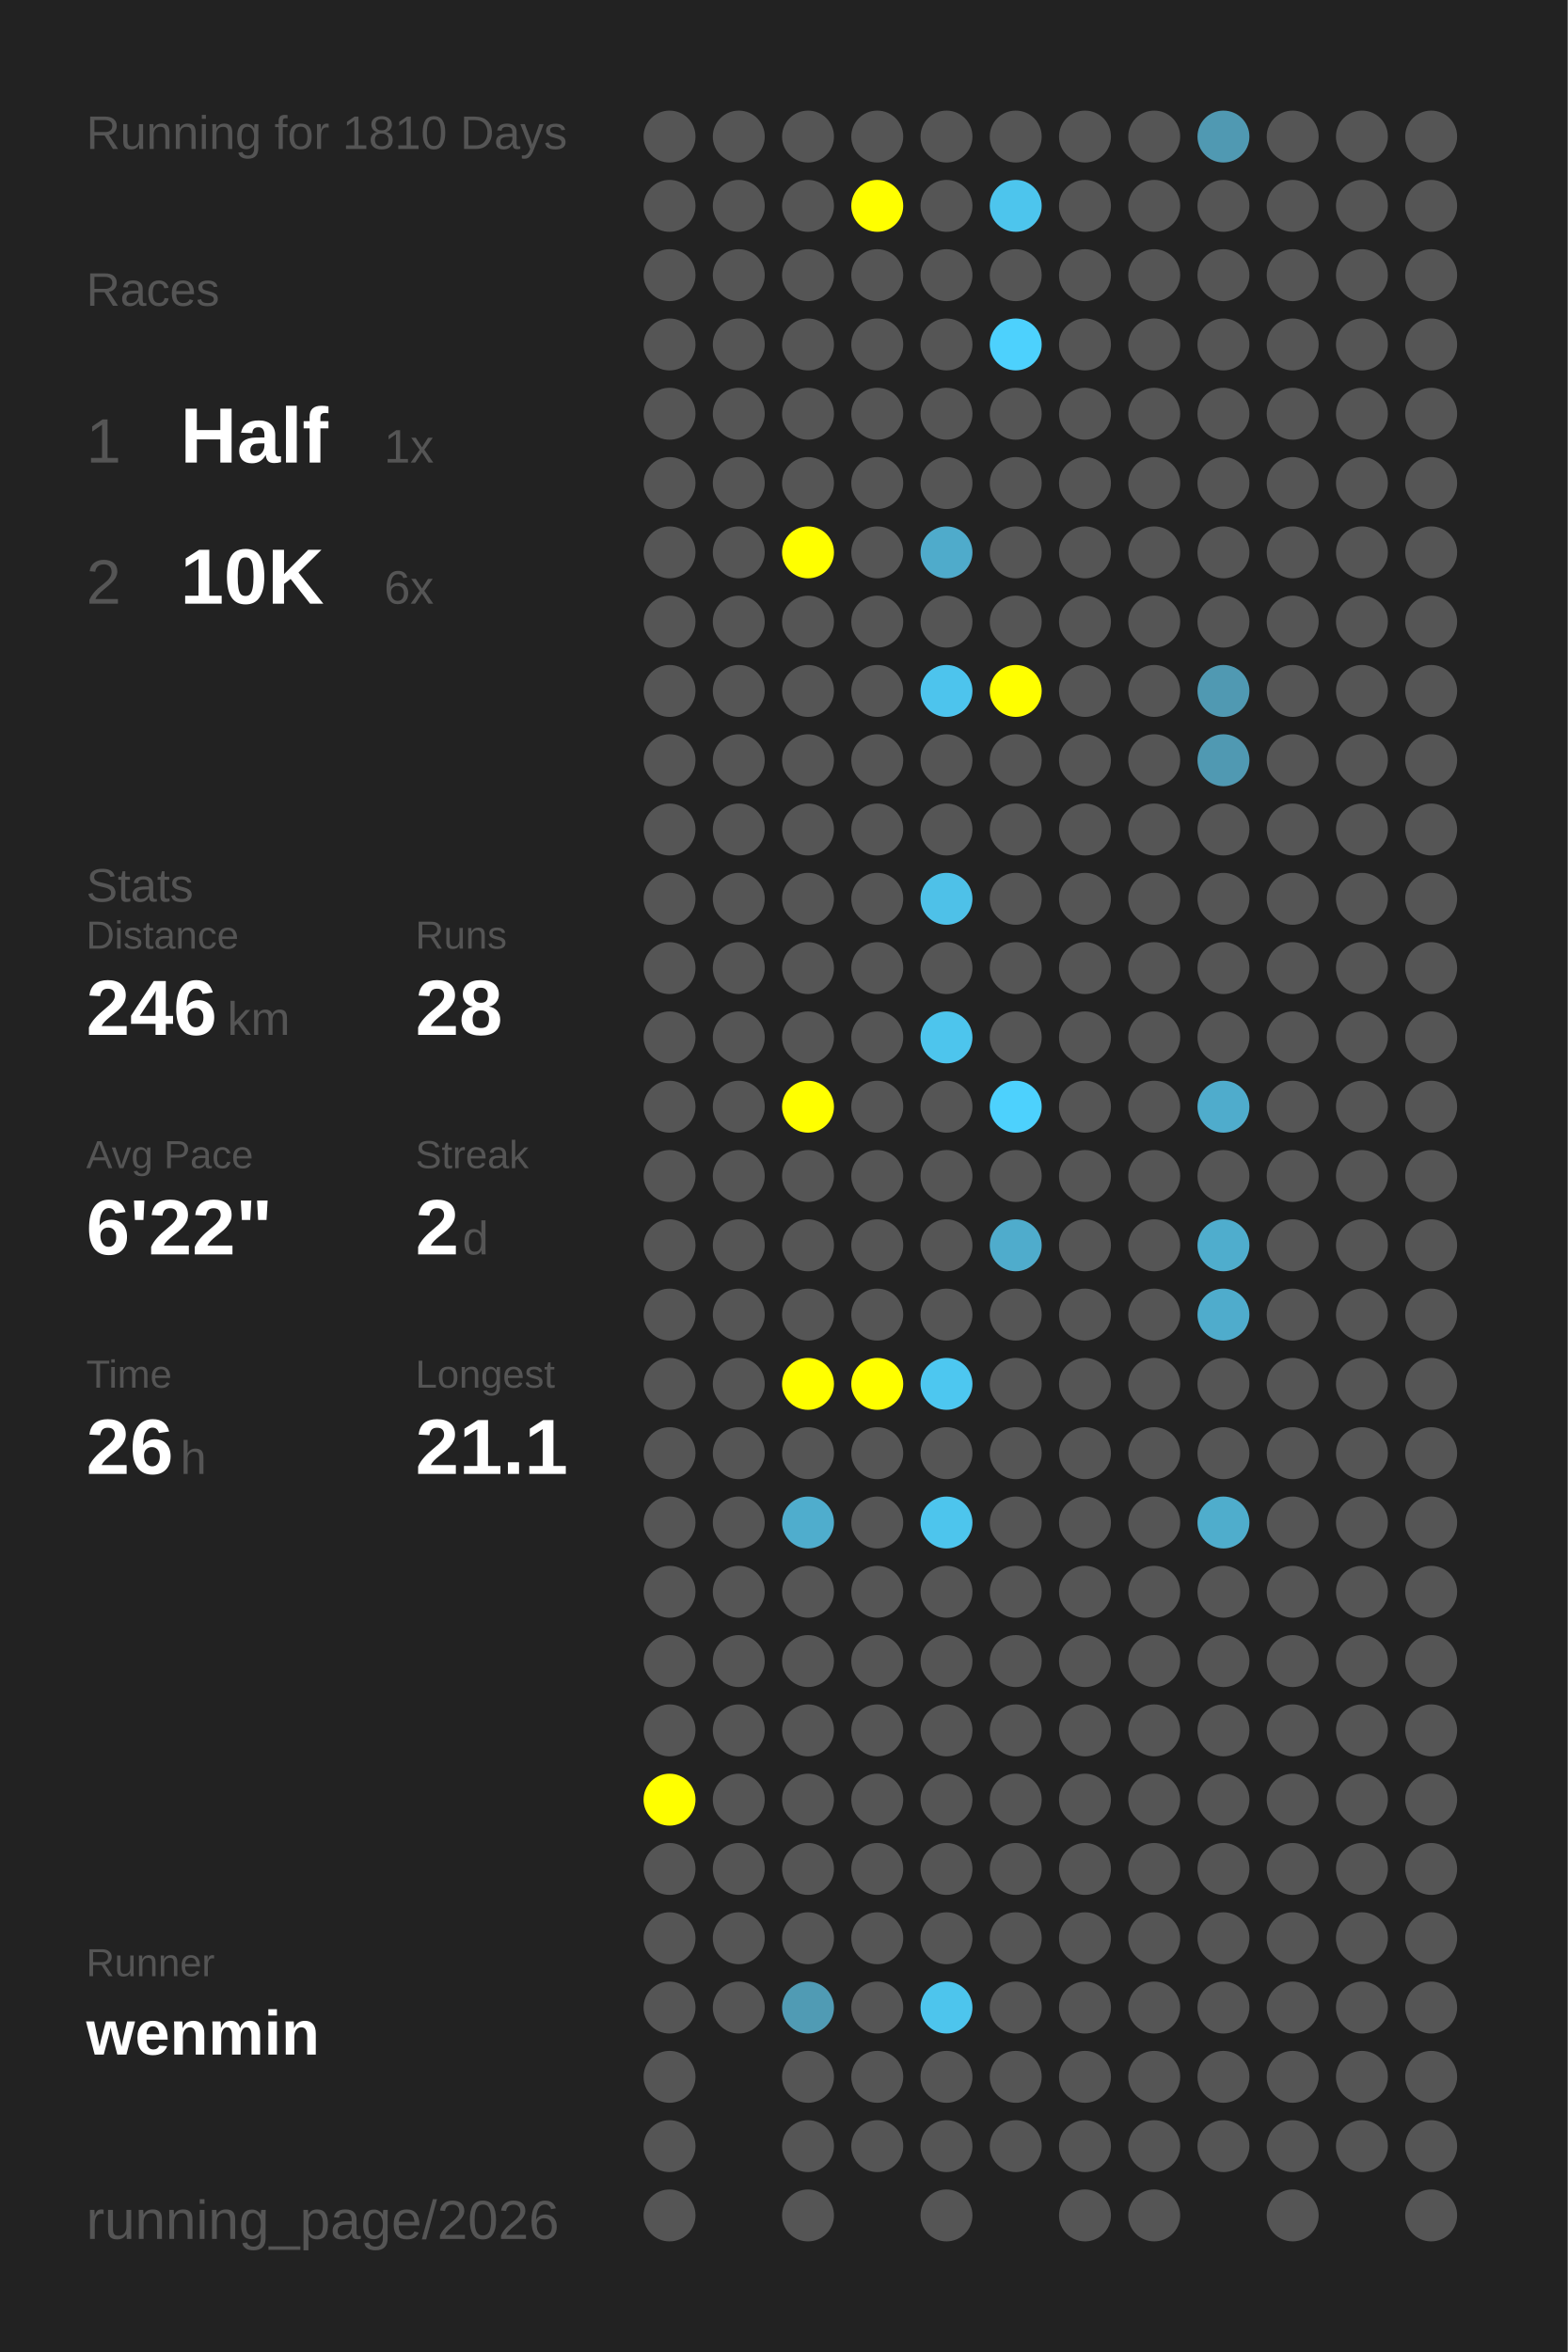
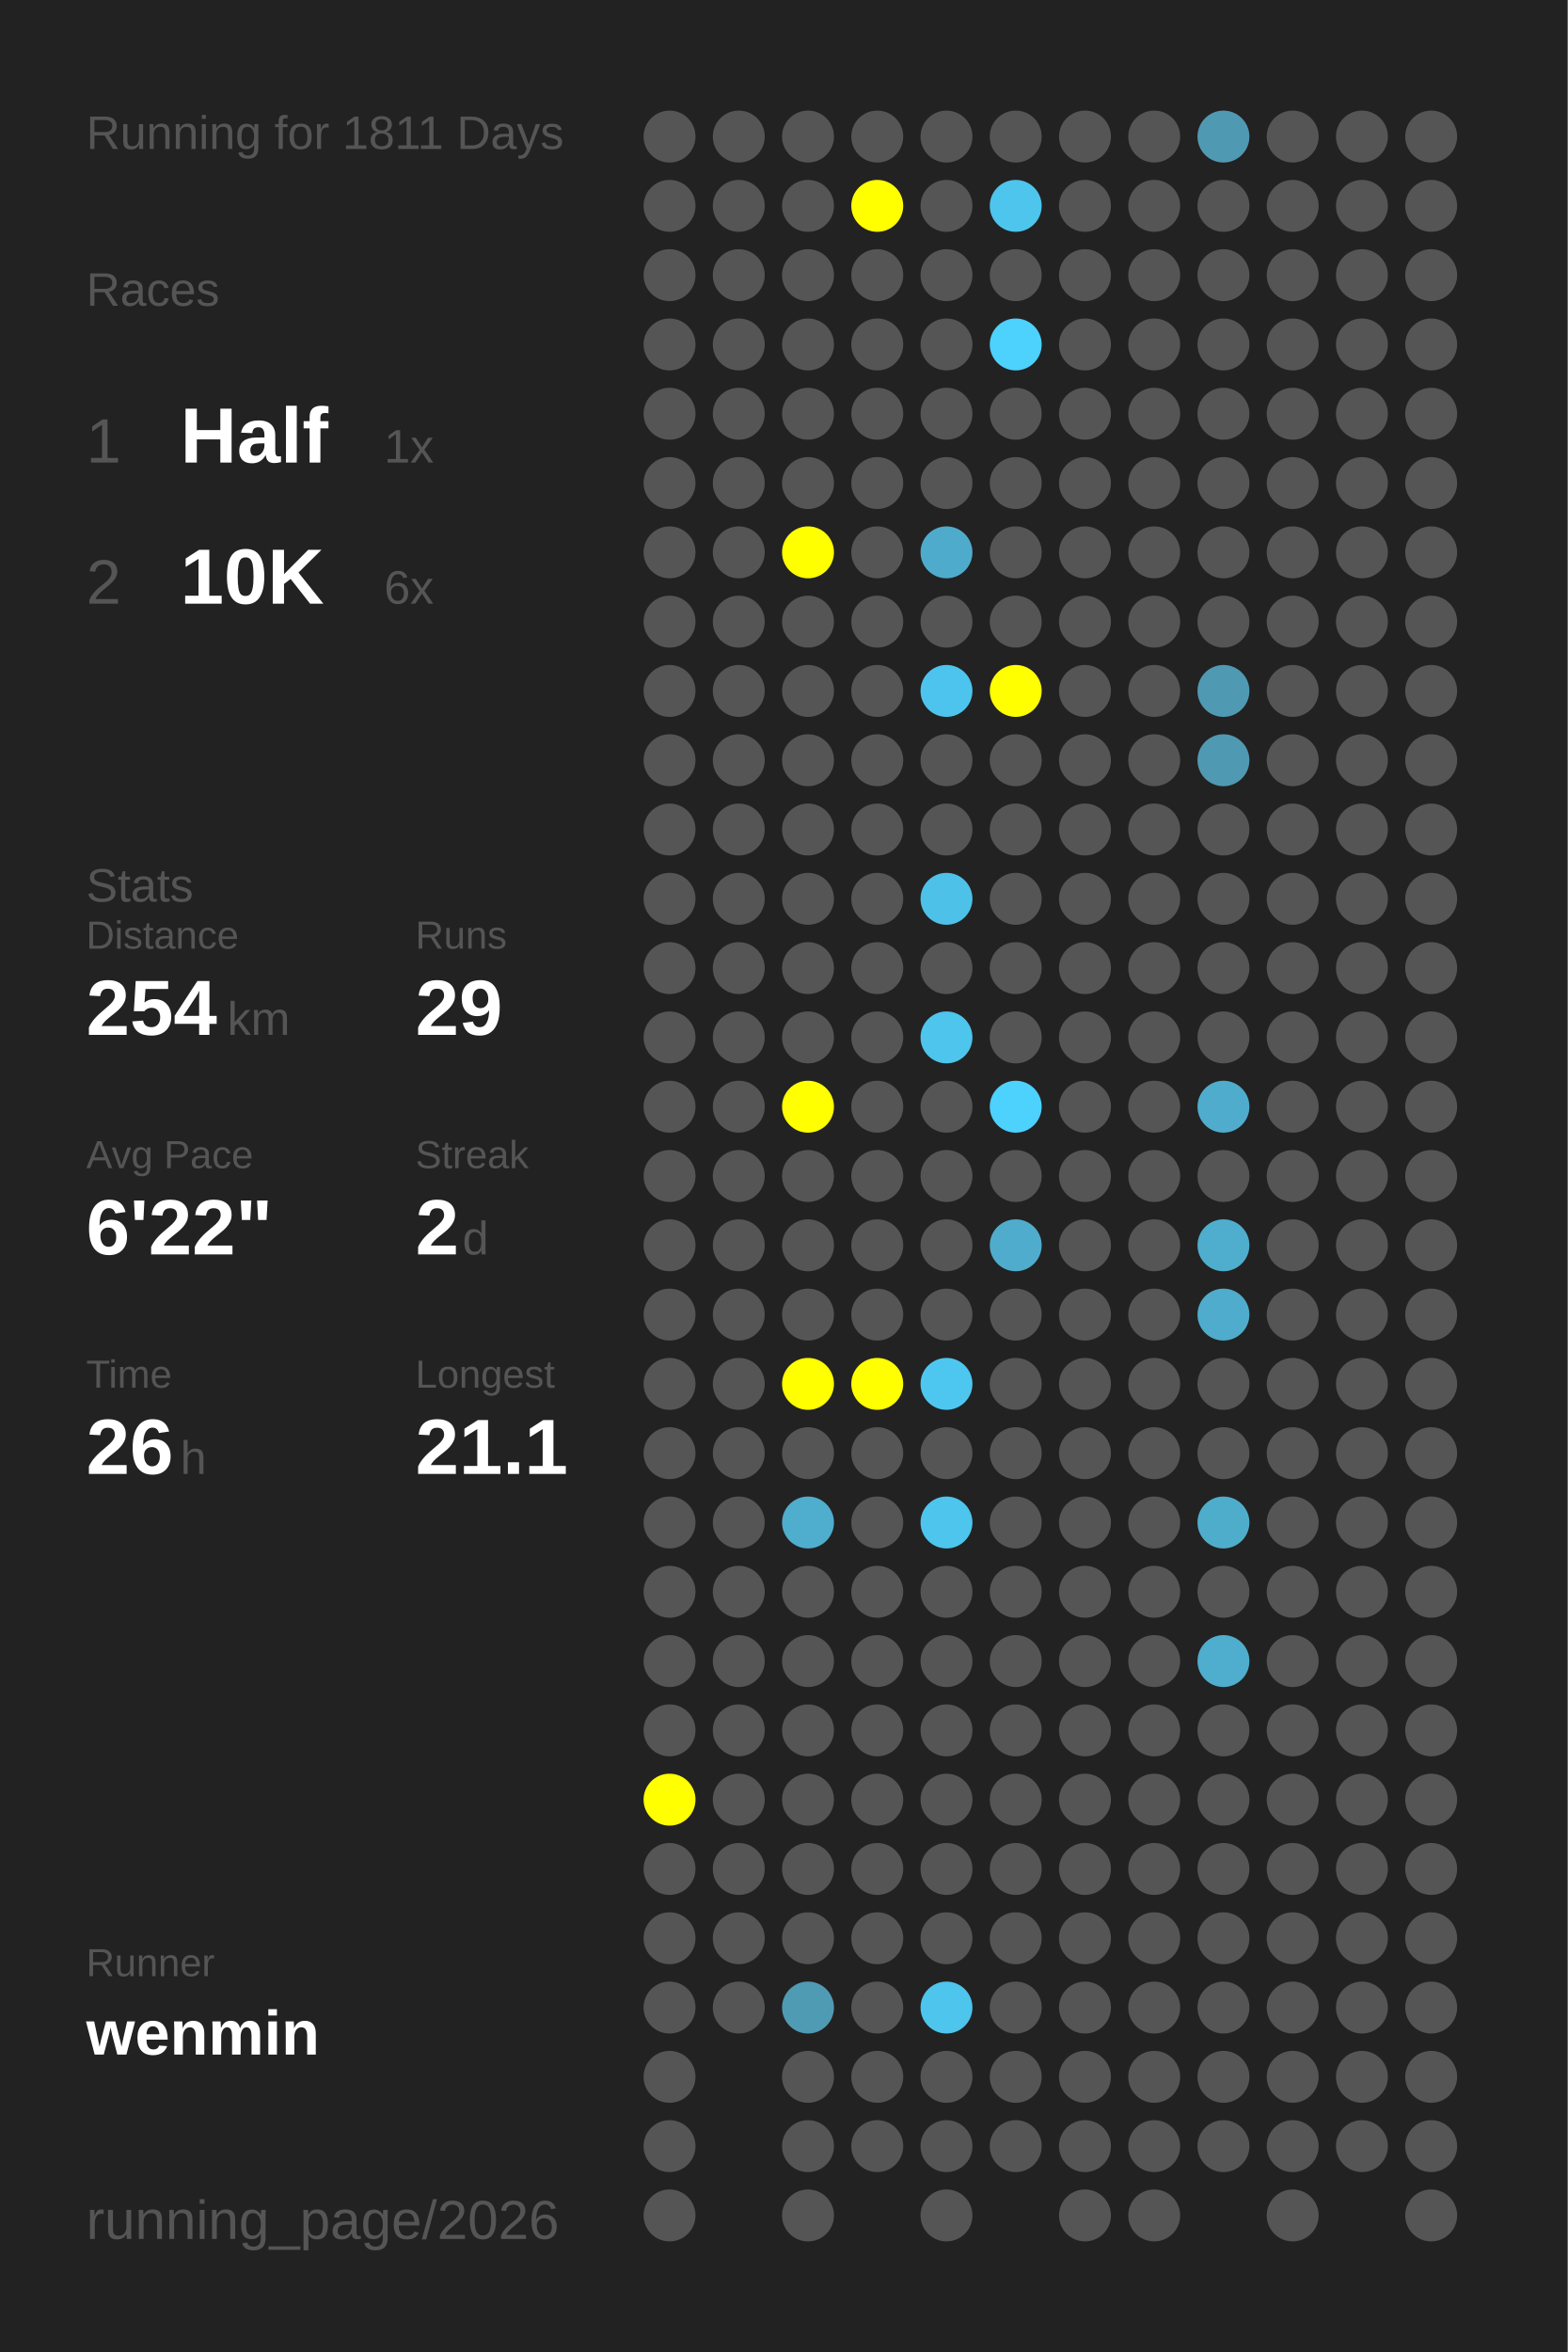
<svg xmlns="http://www.w3.org/2000/svg" baseProfile="full" height="300mm" version="1.1" viewBox="0,0,200,300" width="200mm">
  <defs />
  <rect fill="#222222" height="300" width="200" x="0" y="0" />
-   <text fill="#555555" style="font-size:6px; font-family:Arial;" x="11" y="19">Running for 1810 Days</text>
+   <text fill="#555555" style="font-size:6px; font-family:Arial;" x="11" y="19">Running for 1811 Days</text>
  <text fill="#555555" style="font-size:6px; font-family:Arial;" x="11" y="39">Races</text>
  <text fill="#555555" style="font-size:8px; font-family:Arial;" x="11" y="59">1</text>
  <text fill="#FFFFFF" style="font-size:10px; font-family:Arial; font-weight:bold;" x="23" y="59">Half</text>
  <text fill="#555555" style="font-size:6px; font-family:Arial;" x="49" y="59">1x</text>
  <text fill="#555555" style="font-size:8px; font-family:Arial;" x="11" y="77">2</text>
  <text fill="#FFFFFF" style="font-size:10px; font-family:Arial; font-weight:bold;" x="23" y="77">10K</text>
  <text fill="#555555" style="font-size:6px; font-family:Arial;" x="49" y="77">6x</text>
  <text fill="#555555" style="font-size:6px; font-family:Arial;" x="11" y="115">Stats</text>
  <text fill="#555555" style="font-size:5px; font-family:Arial;" x="11" y="121">Distance</text>
-   <text fill="#FFFFFF" style="font-size:10px; font-family:Arial; font-weight:bold;" x="11" y="132">246</text>
+   <text fill="#FFFFFF" style="font-size:10px; font-family:Arial; font-weight:bold;" x="11" y="132">254</text>
  <text fill="#555555" style="font-size:6px; font-family:Arial;" x="29" y="132">km</text>
  <text fill="#555555" style="font-size:5px; font-family:Arial;" x="53" y="121">Runs</text>
-   <text fill="#FFFFFF" style="font-size:10px; font-family:Arial; font-weight:bold;" x="53" y="132">28</text>
+   <text fill="#FFFFFF" style="font-size:10px; font-family:Arial; font-weight:bold;" x="53" y="132">29</text>
  <text fill="#555555" style="font-size:5px; font-family:Arial;" x="11" y="149">Avg Pace</text>
  <text fill="#FFFFFF" style="font-size:10px; font-family:Arial; font-weight:bold;" x="11" y="160">6'22"</text>
  <text fill="#555555" style="font-size:5px; font-family:Arial;" x="53" y="149">Streak</text>
  <text fill="#FFFFFF" style="font-size:10px; font-family:Arial; font-weight:bold;" x="53" y="160">2</text>
  <text fill="#555555" style="font-size:6px; font-family:Arial;" x="59" y="160">d</text>
  <text fill="#555555" style="font-size:5px; font-family:Arial;" x="11" y="177">Time</text>
  <text fill="#FFFFFF" style="font-size:10px; font-family:Arial; font-weight:bold;" x="11" y="188">26</text>
  <text fill="#555555" style="font-size:6px; font-family:Arial;" x="23" y="188">h</text>
  <text fill="#555555" style="font-size:5px; font-family:Arial;" x="53" y="177">Longest</text>
  <text fill="#FFFFFF" style="font-size:10px; font-family:Arial; font-weight:bold;" x="53" y="188">21.1</text>
  <text fill="#555555" style="font-size:5px; font-family:Arial;" x="11" y="252.065">Runner</text>
  <text fill="#FFFFFF" style="font-size:8px; font-family:Arial; font-weight:bold;" x="11" y="262.065">wenmin</text>
  <text fill="#555555" style="font-size:7px; font-family:Arial;" x="11" y="285.581">running_page/2026</text>
  <circle cx="85.417" cy="17.419" fill="#555555" r="3.312" />
  <circle cx="85.417" cy="26.258" fill="#555555" r="3.312" />
  <circle cx="85.417" cy="35.097" fill="#555555" r="3.312" />
  <circle cx="85.417" cy="43.935" fill="#555555" r="3.312" />
  <circle cx="85.417" cy="52.774" fill="#555555" r="3.312" />
  <circle cx="85.417" cy="61.613" fill="#555555" r="3.312" />
  <circle cx="85.417" cy="70.452" fill="#555555" r="3.312" />
  <circle cx="85.417" cy="79.29" fill="#555555" r="3.312" />
  <circle cx="85.417" cy="88.129" fill="#555555" r="3.312" />
  <circle cx="85.417" cy="96.968" fill="#555555" r="3.312" />
  <circle cx="85.417" cy="105.806" fill="#555555" r="3.312" />
  <circle cx="85.417" cy="114.645" fill="#555555" r="3.312" />
  <circle cx="85.417" cy="123.484" fill="#555555" r="3.312" />
  <circle cx="85.417" cy="132.323" fill="#555555" r="3.312" />
  <circle cx="85.417" cy="141.161" fill="#555555" r="3.312" />
  <circle cx="85.417" cy="150" fill="#555555" r="3.312" />
  <circle cx="85.417" cy="158.839" fill="#555555" r="3.312" />
  <circle cx="85.417" cy="167.677" fill="#555555" r="3.312" />
  <circle cx="85.417" cy="176.516" fill="#555555" r="3.312" />
  <circle cx="85.417" cy="185.355" fill="#555555" r="3.312" />
  <circle cx="85.417" cy="194.194" fill="#555555" r="3.312" />
  <circle cx="85.417" cy="203.032" fill="#555555" r="3.312" />
  <circle cx="85.417" cy="211.871" fill="#555555" r="3.312" />
  <circle cx="85.417" cy="220.71" fill="#555555" r="3.312" />
  <circle cx="85.417" cy="229.548" fill="#FFFF00" r="3.312" />
  <circle cx="85.417" cy="238.387" fill="#555555" r="3.312" />
  <circle cx="85.417" cy="247.226" fill="#555555" r="3.312" />
  <circle cx="85.417" cy="256.065" fill="#555555" r="3.312" />
  <circle cx="85.417" cy="264.903" fill="#555555" r="3.312" />
  <circle cx="85.417" cy="273.742" fill="#555555" r="3.312" />
  <circle cx="85.417" cy="282.581" fill="#555555" r="3.312" />
  <circle cx="94.25" cy="17.419" fill="#555555" r="3.312" />
  <circle cx="94.25" cy="26.258" fill="#555555" r="3.312" />
  <circle cx="94.25" cy="35.097" fill="#555555" r="3.312" />
  <circle cx="94.25" cy="43.935" fill="#555555" r="3.312" />
  <circle cx="94.25" cy="52.774" fill="#555555" r="3.312" />
  <circle cx="94.25" cy="61.613" fill="#555555" r="3.312" />
  <circle cx="94.25" cy="70.452" fill="#555555" r="3.312" />
  <circle cx="94.25" cy="79.29" fill="#555555" r="3.312" />
  <circle cx="94.25" cy="88.129" fill="#555555" r="3.312" />
  <circle cx="94.25" cy="96.968" fill="#555555" r="3.312" />
  <circle cx="94.25" cy="105.806" fill="#555555" r="3.312" />
  <circle cx="94.25" cy="114.645" fill="#555555" r="3.312" />
  <circle cx="94.25" cy="123.484" fill="#555555" r="3.312" />
  <circle cx="94.25" cy="132.323" fill="#555555" r="3.312" />
  <circle cx="94.25" cy="141.161" fill="#555555" r="3.312" />
  <circle cx="94.25" cy="150" fill="#555555" r="3.312" />
  <circle cx="94.25" cy="158.839" fill="#555555" r="3.312" />
  <circle cx="94.25" cy="167.677" fill="#555555" r="3.312" />
  <circle cx="94.25" cy="176.516" fill="#555555" r="3.312" />
  <circle cx="94.25" cy="185.355" fill="#555555" r="3.312" />
  <circle cx="94.25" cy="194.194" fill="#555555" r="3.312" />
  <circle cx="94.25" cy="203.032" fill="#555555" r="3.312" />
  <circle cx="94.25" cy="211.871" fill="#555555" r="3.312" />
  <circle cx="94.25" cy="220.71" fill="#555555" r="3.312" />
  <circle cx="94.25" cy="229.548" fill="#555555" r="3.312" />
  <circle cx="94.25" cy="238.387" fill="#555555" r="3.312" />
  <circle cx="94.25" cy="247.226" fill="#555555" r="3.312" />
  <circle cx="94.25" cy="256.065" fill="#555555" r="3.312" />
  <circle cx="103.083" cy="17.419" fill="#555555" r="3.312" />
  <circle cx="103.083" cy="26.258" fill="#555555" r="3.312" />
  <circle cx="103.083" cy="35.097" fill="#555555" r="3.312" />
  <circle cx="103.083" cy="43.935" fill="#555555" r="3.312" />
  <circle cx="103.083" cy="52.774" fill="#555555" r="3.312" />
  <circle cx="103.083" cy="61.613" fill="#555555" r="3.312" />
  <circle cx="103.083" cy="70.452" fill="#FFFF00" r="3.312" />
  <circle cx="103.083" cy="79.29" fill="#555555" r="3.312" />
  <circle cx="103.083" cy="88.129" fill="#555555" r="3.312" />
  <circle cx="103.083" cy="96.968" fill="#555555" r="3.312" />
  <circle cx="103.083" cy="105.806" fill="#555555" r="3.312" />
  <circle cx="103.083" cy="114.645" fill="#555555" r="3.312" />
  <circle cx="103.083" cy="123.484" fill="#555555" r="3.312" />
  <circle cx="103.083" cy="132.323" fill="#555555" r="3.312" />
  <circle cx="103.083" cy="141.161" fill="#FFFF00" r="3.312" />
  <circle cx="103.083" cy="150" fill="#555555" r="3.312" />
  <circle cx="103.083" cy="158.839" fill="#555555" r="3.312" />
  <circle cx="103.083" cy="167.677" fill="#555555" r="3.312" />
  <circle cx="103.083" cy="176.516" fill="#FFFF00" r="3.312" />
  <circle cx="103.083" cy="185.355" fill="#555555" r="3.312" />
  <circle cx="103.083" cy="194.194" fill="#4fadcd" r="3.312" />
  <circle cx="103.083" cy="203.032" fill="#555555" r="3.312" />
  <circle cx="103.083" cy="211.871" fill="#555555" r="3.312" />
  <circle cx="103.083" cy="220.71" fill="#555555" r="3.312" />
  <circle cx="103.083" cy="229.548" fill="#555555" r="3.312" />
  <circle cx="103.083" cy="238.387" fill="#555555" r="3.312" />
  <circle cx="103.083" cy="247.226" fill="#555555" r="3.312" />
  <circle cx="103.083" cy="256.065" fill="#509bb4" r="3.312" />
  <circle cx="103.083" cy="264.903" fill="#555555" r="3.312" />
  <circle cx="103.083" cy="273.742" fill="#555555" r="3.312" />
  <circle cx="103.083" cy="282.581" fill="#555555" r="3.312" />
  <circle cx="111.917" cy="17.419" fill="#555555" r="3.312" />
  <circle cx="111.917" cy="26.258" fill="#FFFF00" r="3.312" />
  <circle cx="111.917" cy="35.097" fill="#555555" r="3.312" />
  <circle cx="111.917" cy="43.935" fill="#555555" r="3.312" />
  <circle cx="111.917" cy="52.774" fill="#555555" r="3.312" />
  <circle cx="111.917" cy="61.613" fill="#555555" r="3.312" />
  <circle cx="111.917" cy="70.452" fill="#555555" r="3.312" />
  <circle cx="111.917" cy="79.29" fill="#555555" r="3.312" />
  <circle cx="111.917" cy="88.129" fill="#555555" r="3.312" />
  <circle cx="111.917" cy="96.968" fill="#555555" r="3.312" />
  <circle cx="111.917" cy="105.806" fill="#555555" r="3.312" />
  <circle cx="111.917" cy="114.645" fill="#555555" r="3.312" />
  <circle cx="111.917" cy="123.484" fill="#555555" r="3.312" />
  <circle cx="111.917" cy="132.323" fill="#555555" r="3.312" />
  <circle cx="111.917" cy="141.161" fill="#555555" r="3.312" />
  <circle cx="111.917" cy="150" fill="#555555" r="3.312" />
  <circle cx="111.917" cy="158.839" fill="#555555" r="3.312" />
  <circle cx="111.917" cy="167.677" fill="#555555" r="3.312" />
  <circle cx="111.917" cy="176.516" fill="#FFFF00" r="3.312" />
  <circle cx="111.917" cy="185.355" fill="#555555" r="3.312" />
  <circle cx="111.917" cy="194.194" fill="#555555" r="3.312" />
  <circle cx="111.917" cy="203.032" fill="#555555" r="3.312" />
  <circle cx="111.917" cy="211.871" fill="#555555" r="3.312" />
  <circle cx="111.917" cy="220.71" fill="#555555" r="3.312" />
  <circle cx="111.917" cy="229.548" fill="#555555" r="3.312" />
  <circle cx="111.917" cy="238.387" fill="#555555" r="3.312" />
  <circle cx="111.917" cy="247.226" fill="#555555" r="3.312" />
  <circle cx="111.917" cy="256.065" fill="#555555" r="3.312" />
  <circle cx="111.917" cy="264.903" fill="#555555" r="3.312" />
  <circle cx="111.917" cy="273.742" fill="#555555" r="3.312" />
  <circle cx="120.75" cy="17.419" fill="#555555" r="3.312" />
  <circle cx="120.75" cy="26.258" fill="#555555" r="3.312" />
  <circle cx="120.75" cy="35.097" fill="#555555" r="3.312" />
  <circle cx="120.75" cy="43.935" fill="#555555" r="3.312" />
  <circle cx="120.75" cy="52.774" fill="#555555" r="3.312" />
  <circle cx="120.75" cy="61.613" fill="#555555" r="3.312" />
  <circle cx="120.75" cy="70.452" fill="#4fabcb" r="3.312" />
  <circle cx="120.75" cy="79.29" fill="#555555" r="3.312" />
  <circle cx="120.75" cy="88.129" fill="#4dc4ed" r="3.312" />
  <circle cx="120.75" cy="96.968" fill="#555555" r="3.312" />
  <circle cx="120.75" cy="105.806" fill="#555555" r="3.312" />
  <circle cx="120.75" cy="114.645" fill="#4ec1e8" r="3.312" />
  <circle cx="120.75" cy="123.484" fill="#555555" r="3.312" />
  <circle cx="120.75" cy="132.323" fill="#4dc5ed" r="3.312" />
  <circle cx="120.75" cy="141.161" fill="#555555" r="3.312" />
  <circle cx="120.75" cy="150" fill="#555555" r="3.312" />
  <circle cx="120.75" cy="158.839" fill="#555555" r="3.312" />
  <circle cx="120.75" cy="167.677" fill="#555555" r="3.312" />
  <circle cx="120.75" cy="176.516" fill="#4dc7f0" r="3.312" />
  <circle cx="120.75" cy="185.355" fill="#555555" r="3.312" />
  <circle cx="120.75" cy="194.194" fill="#4dc5ed" r="3.312" />
  <circle cx="120.75" cy="203.032" fill="#555555" r="3.312" />
  <circle cx="120.75" cy="211.871" fill="#555555" r="3.312" />
  <circle cx="120.75" cy="220.71" fill="#555555" r="3.312" />
  <circle cx="120.75" cy="229.548" fill="#555555" r="3.312" />
  <circle cx="120.75" cy="238.387" fill="#555555" r="3.312" />
  <circle cx="120.75" cy="247.226" fill="#555555" r="3.312" />
  <circle cx="120.75" cy="256.065" fill="#4dc5ed" r="3.312" />
  <circle cx="120.75" cy="264.903" fill="#555555" r="3.312" />
  <circle cx="120.75" cy="273.742" fill="#555555" r="3.312" />
  <circle cx="120.75" cy="282.581" fill="#555555" r="3.312" />
  <circle cx="129.583" cy="17.419" fill="#555555" r="3.312" />
  <circle cx="129.583" cy="26.258" fill="#4dc5ed" r="3.312" />
  <circle cx="129.583" cy="35.097" fill="#555555" r="3.312" />
  <circle cx="129.583" cy="43.935" fill="#4dd1fd" r="3.312" />
  <circle cx="129.583" cy="52.774" fill="#555555" r="3.312" />
  <circle cx="129.583" cy="61.613" fill="#555555" r="3.312" />
  <circle cx="129.583" cy="70.452" fill="#555555" r="3.312" />
  <circle cx="129.583" cy="79.29" fill="#555555" r="3.312" />
  <circle cx="129.583" cy="88.129" fill="#FFFF00" r="3.312" />
  <circle cx="129.583" cy="96.968" fill="#555555" r="3.312" />
  <circle cx="129.583" cy="105.806" fill="#555555" r="3.312" />
  <circle cx="129.583" cy="114.645" fill="#555555" r="3.312" />
  <circle cx="129.583" cy="123.484" fill="#555555" r="3.312" />
  <circle cx="129.583" cy="132.323" fill="#555555" r="3.312" />
  <circle cx="129.583" cy="141.161" fill="#4dd1fd" r="3.312" />
  <circle cx="129.583" cy="150" fill="#555555" r="3.312" />
  <circle cx="129.583" cy="158.839" fill="#4faccc" r="3.312" />
  <circle cx="129.583" cy="167.677" fill="#555555" r="3.312" />
  <circle cx="129.583" cy="176.516" fill="#555555" r="3.312" />
  <circle cx="129.583" cy="185.355" fill="#555555" r="3.312" />
  <circle cx="129.583" cy="194.194" fill="#555555" r="3.312" />
  <circle cx="129.583" cy="203.032" fill="#555555" r="3.312" />
  <circle cx="129.583" cy="211.871" fill="#555555" r="3.312" />
  <circle cx="129.583" cy="220.71" fill="#555555" r="3.312" />
  <circle cx="129.583" cy="229.548" fill="#555555" r="3.312" />
  <circle cx="129.583" cy="238.387" fill="#555555" r="3.312" />
  <circle cx="129.583" cy="247.226" fill="#555555" r="3.312" />
  <circle cx="129.583" cy="256.065" fill="#555555" r="3.312" />
  <circle cx="129.583" cy="264.903" fill="#555555" r="3.312" />
  <circle cx="129.583" cy="273.742" fill="#555555" r="3.312" />
  <circle cx="138.417" cy="17.419" fill="#555555" r="3.312" />
  <circle cx="138.417" cy="26.258" fill="#555555" r="3.312" />
  <circle cx="138.417" cy="35.097" fill="#555555" r="3.312" />
  <circle cx="138.417" cy="43.935" fill="#555555" r="3.312" />
  <circle cx="138.417" cy="52.774" fill="#555555" r="3.312" />
  <circle cx="138.417" cy="61.613" fill="#555555" r="3.312" />
  <circle cx="138.417" cy="70.452" fill="#555555" r="3.312" />
  <circle cx="138.417" cy="79.29" fill="#555555" r="3.312" />
  <circle cx="138.417" cy="88.129" fill="#555555" r="3.312" />
  <circle cx="138.417" cy="96.968" fill="#555555" r="3.312" />
  <circle cx="138.417" cy="105.806" fill="#555555" r="3.312" />
  <circle cx="138.417" cy="114.645" fill="#555555" r="3.312" />
  <circle cx="138.417" cy="123.484" fill="#555555" r="3.312" />
  <circle cx="138.417" cy="132.323" fill="#555555" r="3.312" />
  <circle cx="138.417" cy="141.161" fill="#555555" r="3.312" />
  <circle cx="138.417" cy="150" fill="#555555" r="3.312" />
  <circle cx="138.417" cy="158.839" fill="#555555" r="3.312" />
  <circle cx="138.417" cy="167.677" fill="#555555" r="3.312" />
  <circle cx="138.417" cy="176.516" fill="#555555" r="3.312" />
  <circle cx="138.417" cy="185.355" fill="#555555" r="3.312" />
  <circle cx="138.417" cy="194.194" fill="#555555" r="3.312" />
  <circle cx="138.417" cy="203.032" fill="#555555" r="3.312" />
  <circle cx="138.417" cy="211.871" fill="#555555" r="3.312" />
  <circle cx="138.417" cy="220.71" fill="#555555" r="3.312" />
  <circle cx="138.417" cy="229.548" fill="#555555" r="3.312" />
  <circle cx="138.417" cy="238.387" fill="#555555" r="3.312" />
  <circle cx="138.417" cy="247.226" fill="#555555" r="3.312" />
  <circle cx="138.417" cy="256.065" fill="#555555" r="3.312" />
  <circle cx="138.417" cy="264.903" fill="#555555" r="3.312" />
  <circle cx="138.417" cy="273.742" fill="#555555" r="3.312" />
  <circle cx="138.417" cy="282.581" fill="#555555" r="3.312" />
  <circle cx="147.25" cy="17.419" fill="#555555" r="3.312" />
  <circle cx="147.25" cy="26.258" fill="#555555" r="3.312" />
  <circle cx="147.25" cy="35.097" fill="#555555" r="3.312" />
  <circle cx="147.25" cy="43.935" fill="#555555" r="3.312" />
  <circle cx="147.25" cy="52.774" fill="#555555" r="3.312" />
  <circle cx="147.25" cy="61.613" fill="#555555" r="3.312" />
  <circle cx="147.25" cy="70.452" fill="#555555" r="3.312" />
  <circle cx="147.25" cy="79.29" fill="#555555" r="3.312" />
  <circle cx="147.25" cy="88.129" fill="#555555" r="3.312" />
  <circle cx="147.25" cy="96.968" fill="#555555" r="3.312" />
  <circle cx="147.25" cy="105.806" fill="#555555" r="3.312" />
  <circle cx="147.25" cy="114.645" fill="#555555" r="3.312" />
  <circle cx="147.25" cy="123.484" fill="#555555" r="3.312" />
  <circle cx="147.25" cy="132.323" fill="#555555" r="3.312" />
  <circle cx="147.25" cy="141.161" fill="#555555" r="3.312" />
  <circle cx="147.25" cy="150" fill="#555555" r="3.312" />
  <circle cx="147.25" cy="158.839" fill="#555555" r="3.312" />
  <circle cx="147.25" cy="167.677" fill="#555555" r="3.312" />
  <circle cx="147.25" cy="176.516" fill="#555555" r="3.312" />
  <circle cx="147.25" cy="185.355" fill="#555555" r="3.312" />
  <circle cx="147.25" cy="194.194" fill="#555555" r="3.312" />
  <circle cx="147.25" cy="203.032" fill="#555555" r="3.312" />
  <circle cx="147.25" cy="211.871" fill="#555555" r="3.312" />
  <circle cx="147.25" cy="220.71" fill="#555555" r="3.312" />
  <circle cx="147.25" cy="229.548" fill="#555555" r="3.312" />
  <circle cx="147.25" cy="238.387" fill="#555555" r="3.312" />
  <circle cx="147.25" cy="247.226" fill="#555555" r="3.312" />
  <circle cx="147.25" cy="256.065" fill="#555555" r="3.312" />
  <circle cx="147.25" cy="264.903" fill="#555555" r="3.312" />
  <circle cx="147.25" cy="273.742" fill="#555555" r="3.312" />
  <circle cx="147.25" cy="282.581" fill="#555555" r="3.312" />
  <circle cx="156.083" cy="17.419" fill="#5099b2" r="3.312" />
  <circle cx="156.083" cy="26.258" fill="#555555" r="3.312" />
  <circle cx="156.083" cy="35.097" fill="#555555" r="3.312" />
  <circle cx="156.083" cy="43.935" fill="#555555" r="3.312" />
  <circle cx="156.083" cy="52.774" fill="#555555" r="3.312" />
  <circle cx="156.083" cy="61.613" fill="#555555" r="3.312" />
  <circle cx="156.083" cy="70.452" fill="#555555" r="3.312" />
  <circle cx="156.083" cy="79.29" fill="#555555" r="3.312" />
  <circle cx="156.083" cy="88.129" fill="#5099b2" r="3.312" />
  <circle cx="156.083" cy="96.968" fill="#5099b2" r="3.312" />
  <circle cx="156.083" cy="105.806" fill="#555555" r="3.312" />
  <circle cx="156.083" cy="114.645" fill="#555555" r="3.312" />
  <circle cx="156.083" cy="123.484" fill="#555555" r="3.312" />
  <circle cx="156.083" cy="132.323" fill="#555555" r="3.312" />
  <circle cx="156.083" cy="141.161" fill="#4faccc" r="3.312" />
  <circle cx="156.083" cy="150" fill="#555555" r="3.312" />
  <circle cx="156.083" cy="158.839" fill="#4fadcd" r="3.312" />
  <circle cx="156.083" cy="167.677" fill="#4faccc" r="3.312" />
  <circle cx="156.083" cy="176.516" fill="#555555" r="3.312" />
  <circle cx="156.083" cy="185.355" fill="#555555" r="3.312" />
  <circle cx="156.083" cy="194.194" fill="#4fadcc" r="3.312" />
  <circle cx="156.083" cy="203.032" fill="#555555" r="3.312" />
-   <circle cx="156.083" cy="211.871" fill="#555555" r="3.312" />
+   <circle cx="156.083" cy="211.871" fill="#4fadcd" r="3.312" />
  <circle cx="156.083" cy="220.71" fill="#555555" r="3.312" />
  <circle cx="156.083" cy="229.548" fill="#555555" r="3.312" />
  <circle cx="156.083" cy="238.387" fill="#555555" r="3.312" />
  <circle cx="156.083" cy="247.226" fill="#555555" r="3.312" />
  <circle cx="156.083" cy="256.065" fill="#555555" r="3.312" />
  <circle cx="156.083" cy="264.903" fill="#555555" r="3.312" />
  <circle cx="156.083" cy="273.742" fill="#555555" r="3.312" />
  <circle cx="164.917" cy="17.419" fill="#555555" r="3.312" />
  <circle cx="164.917" cy="26.258" fill="#555555" r="3.312" />
  <circle cx="164.917" cy="35.097" fill="#555555" r="3.312" />
  <circle cx="164.917" cy="43.935" fill="#555555" r="3.312" />
  <circle cx="164.917" cy="52.774" fill="#555555" r="3.312" />
  <circle cx="164.917" cy="61.613" fill="#555555" r="3.312" />
  <circle cx="164.917" cy="70.452" fill="#555555" r="3.312" />
  <circle cx="164.917" cy="79.29" fill="#555555" r="3.312" />
  <circle cx="164.917" cy="88.129" fill="#555555" r="3.312" />
  <circle cx="164.917" cy="96.968" fill="#555555" r="3.312" />
  <circle cx="164.917" cy="105.806" fill="#555555" r="3.312" />
  <circle cx="164.917" cy="114.645" fill="#555555" r="3.312" />
  <circle cx="164.917" cy="123.484" fill="#555555" r="3.312" />
  <circle cx="164.917" cy="132.323" fill="#555555" r="3.312" />
  <circle cx="164.917" cy="141.161" fill="#555555" r="3.312" />
  <circle cx="164.917" cy="150" fill="#555555" r="3.312" />
  <circle cx="164.917" cy="158.839" fill="#555555" r="3.312" />
  <circle cx="164.917" cy="167.677" fill="#555555" r="3.312" />
  <circle cx="164.917" cy="176.516" fill="#555555" r="3.312" />
  <circle cx="164.917" cy="185.355" fill="#555555" r="3.312" />
  <circle cx="164.917" cy="194.194" fill="#555555" r="3.312" />
  <circle cx="164.917" cy="203.032" fill="#555555" r="3.312" />
  <circle cx="164.917" cy="211.871" fill="#555555" r="3.312" />
  <circle cx="164.917" cy="220.71" fill="#555555" r="3.312" />
  <circle cx="164.917" cy="229.548" fill="#555555" r="3.312" />
  <circle cx="164.917" cy="238.387" fill="#555555" r="3.312" />
  <circle cx="164.917" cy="247.226" fill="#555555" r="3.312" />
  <circle cx="164.917" cy="256.065" fill="#555555" r="3.312" />
  <circle cx="164.917" cy="264.903" fill="#555555" r="3.312" />
  <circle cx="164.917" cy="273.742" fill="#555555" r="3.312" />
  <circle cx="164.917" cy="282.581" fill="#555555" r="3.312" />
  <circle cx="173.75" cy="17.419" fill="#555555" r="3.312" />
  <circle cx="173.75" cy="26.258" fill="#555555" r="3.312" />
  <circle cx="173.75" cy="35.097" fill="#555555" r="3.312" />
  <circle cx="173.75" cy="43.935" fill="#555555" r="3.312" />
  <circle cx="173.75" cy="52.774" fill="#555555" r="3.312" />
  <circle cx="173.75" cy="61.613" fill="#555555" r="3.312" />
  <circle cx="173.75" cy="70.452" fill="#555555" r="3.312" />
  <circle cx="173.75" cy="79.29" fill="#555555" r="3.312" />
  <circle cx="173.75" cy="88.129" fill="#555555" r="3.312" />
  <circle cx="173.75" cy="96.968" fill="#555555" r="3.312" />
  <circle cx="173.75" cy="105.806" fill="#555555" r="3.312" />
  <circle cx="173.75" cy="114.645" fill="#555555" r="3.312" />
  <circle cx="173.75" cy="123.484" fill="#555555" r="3.312" />
  <circle cx="173.75" cy="132.323" fill="#555555" r="3.312" />
  <circle cx="173.75" cy="141.161" fill="#555555" r="3.312" />
  <circle cx="173.75" cy="150" fill="#555555" r="3.312" />
  <circle cx="173.75" cy="158.839" fill="#555555" r="3.312" />
  <circle cx="173.75" cy="167.677" fill="#555555" r="3.312" />
  <circle cx="173.75" cy="176.516" fill="#555555" r="3.312" />
  <circle cx="173.75" cy="185.355" fill="#555555" r="3.312" />
  <circle cx="173.75" cy="194.194" fill="#555555" r="3.312" />
  <circle cx="173.75" cy="203.032" fill="#555555" r="3.312" />
  <circle cx="173.75" cy="211.871" fill="#555555" r="3.312" />
  <circle cx="173.75" cy="220.71" fill="#555555" r="3.312" />
  <circle cx="173.75" cy="229.548" fill="#555555" r="3.312" />
  <circle cx="173.75" cy="238.387" fill="#555555" r="3.312" />
  <circle cx="173.75" cy="247.226" fill="#555555" r="3.312" />
  <circle cx="173.75" cy="256.065" fill="#555555" r="3.312" />
  <circle cx="173.75" cy="264.903" fill="#555555" r="3.312" />
  <circle cx="173.75" cy="273.742" fill="#555555" r="3.312" />
  <circle cx="182.583" cy="17.419" fill="#555555" r="3.312" />
  <circle cx="182.583" cy="26.258" fill="#555555" r="3.312" />
  <circle cx="182.583" cy="35.097" fill="#555555" r="3.312" />
  <circle cx="182.583" cy="43.935" fill="#555555" r="3.312" />
  <circle cx="182.583" cy="52.774" fill="#555555" r="3.312" />
  <circle cx="182.583" cy="61.613" fill="#555555" r="3.312" />
  <circle cx="182.583" cy="70.452" fill="#555555" r="3.312" />
  <circle cx="182.583" cy="79.29" fill="#555555" r="3.312" />
  <circle cx="182.583" cy="88.129" fill="#555555" r="3.312" />
  <circle cx="182.583" cy="96.968" fill="#555555" r="3.312" />
  <circle cx="182.583" cy="105.806" fill="#555555" r="3.312" />
  <circle cx="182.583" cy="114.645" fill="#555555" r="3.312" />
  <circle cx="182.583" cy="123.484" fill="#555555" r="3.312" />
  <circle cx="182.583" cy="132.323" fill="#555555" r="3.312" />
  <circle cx="182.583" cy="141.161" fill="#555555" r="3.312" />
  <circle cx="182.583" cy="150" fill="#555555" r="3.312" />
  <circle cx="182.583" cy="158.839" fill="#555555" r="3.312" />
  <circle cx="182.583" cy="167.677" fill="#555555" r="3.312" />
  <circle cx="182.583" cy="176.516" fill="#555555" r="3.312" />
  <circle cx="182.583" cy="185.355" fill="#555555" r="3.312" />
  <circle cx="182.583" cy="194.194" fill="#555555" r="3.312" />
  <circle cx="182.583" cy="203.032" fill="#555555" r="3.312" />
  <circle cx="182.583" cy="211.871" fill="#555555" r="3.312" />
  <circle cx="182.583" cy="220.71" fill="#555555" r="3.312" />
  <circle cx="182.583" cy="229.548" fill="#555555" r="3.312" />
  <circle cx="182.583" cy="238.387" fill="#555555" r="3.312" />
  <circle cx="182.583" cy="247.226" fill="#555555" r="3.312" />
  <circle cx="182.583" cy="256.065" fill="#555555" r="3.312" />
  <circle cx="182.583" cy="264.903" fill="#555555" r="3.312" />
  <circle cx="182.583" cy="273.742" fill="#555555" r="3.312" />
  <circle cx="182.583" cy="282.581" fill="#555555" r="3.312" />
</svg>
